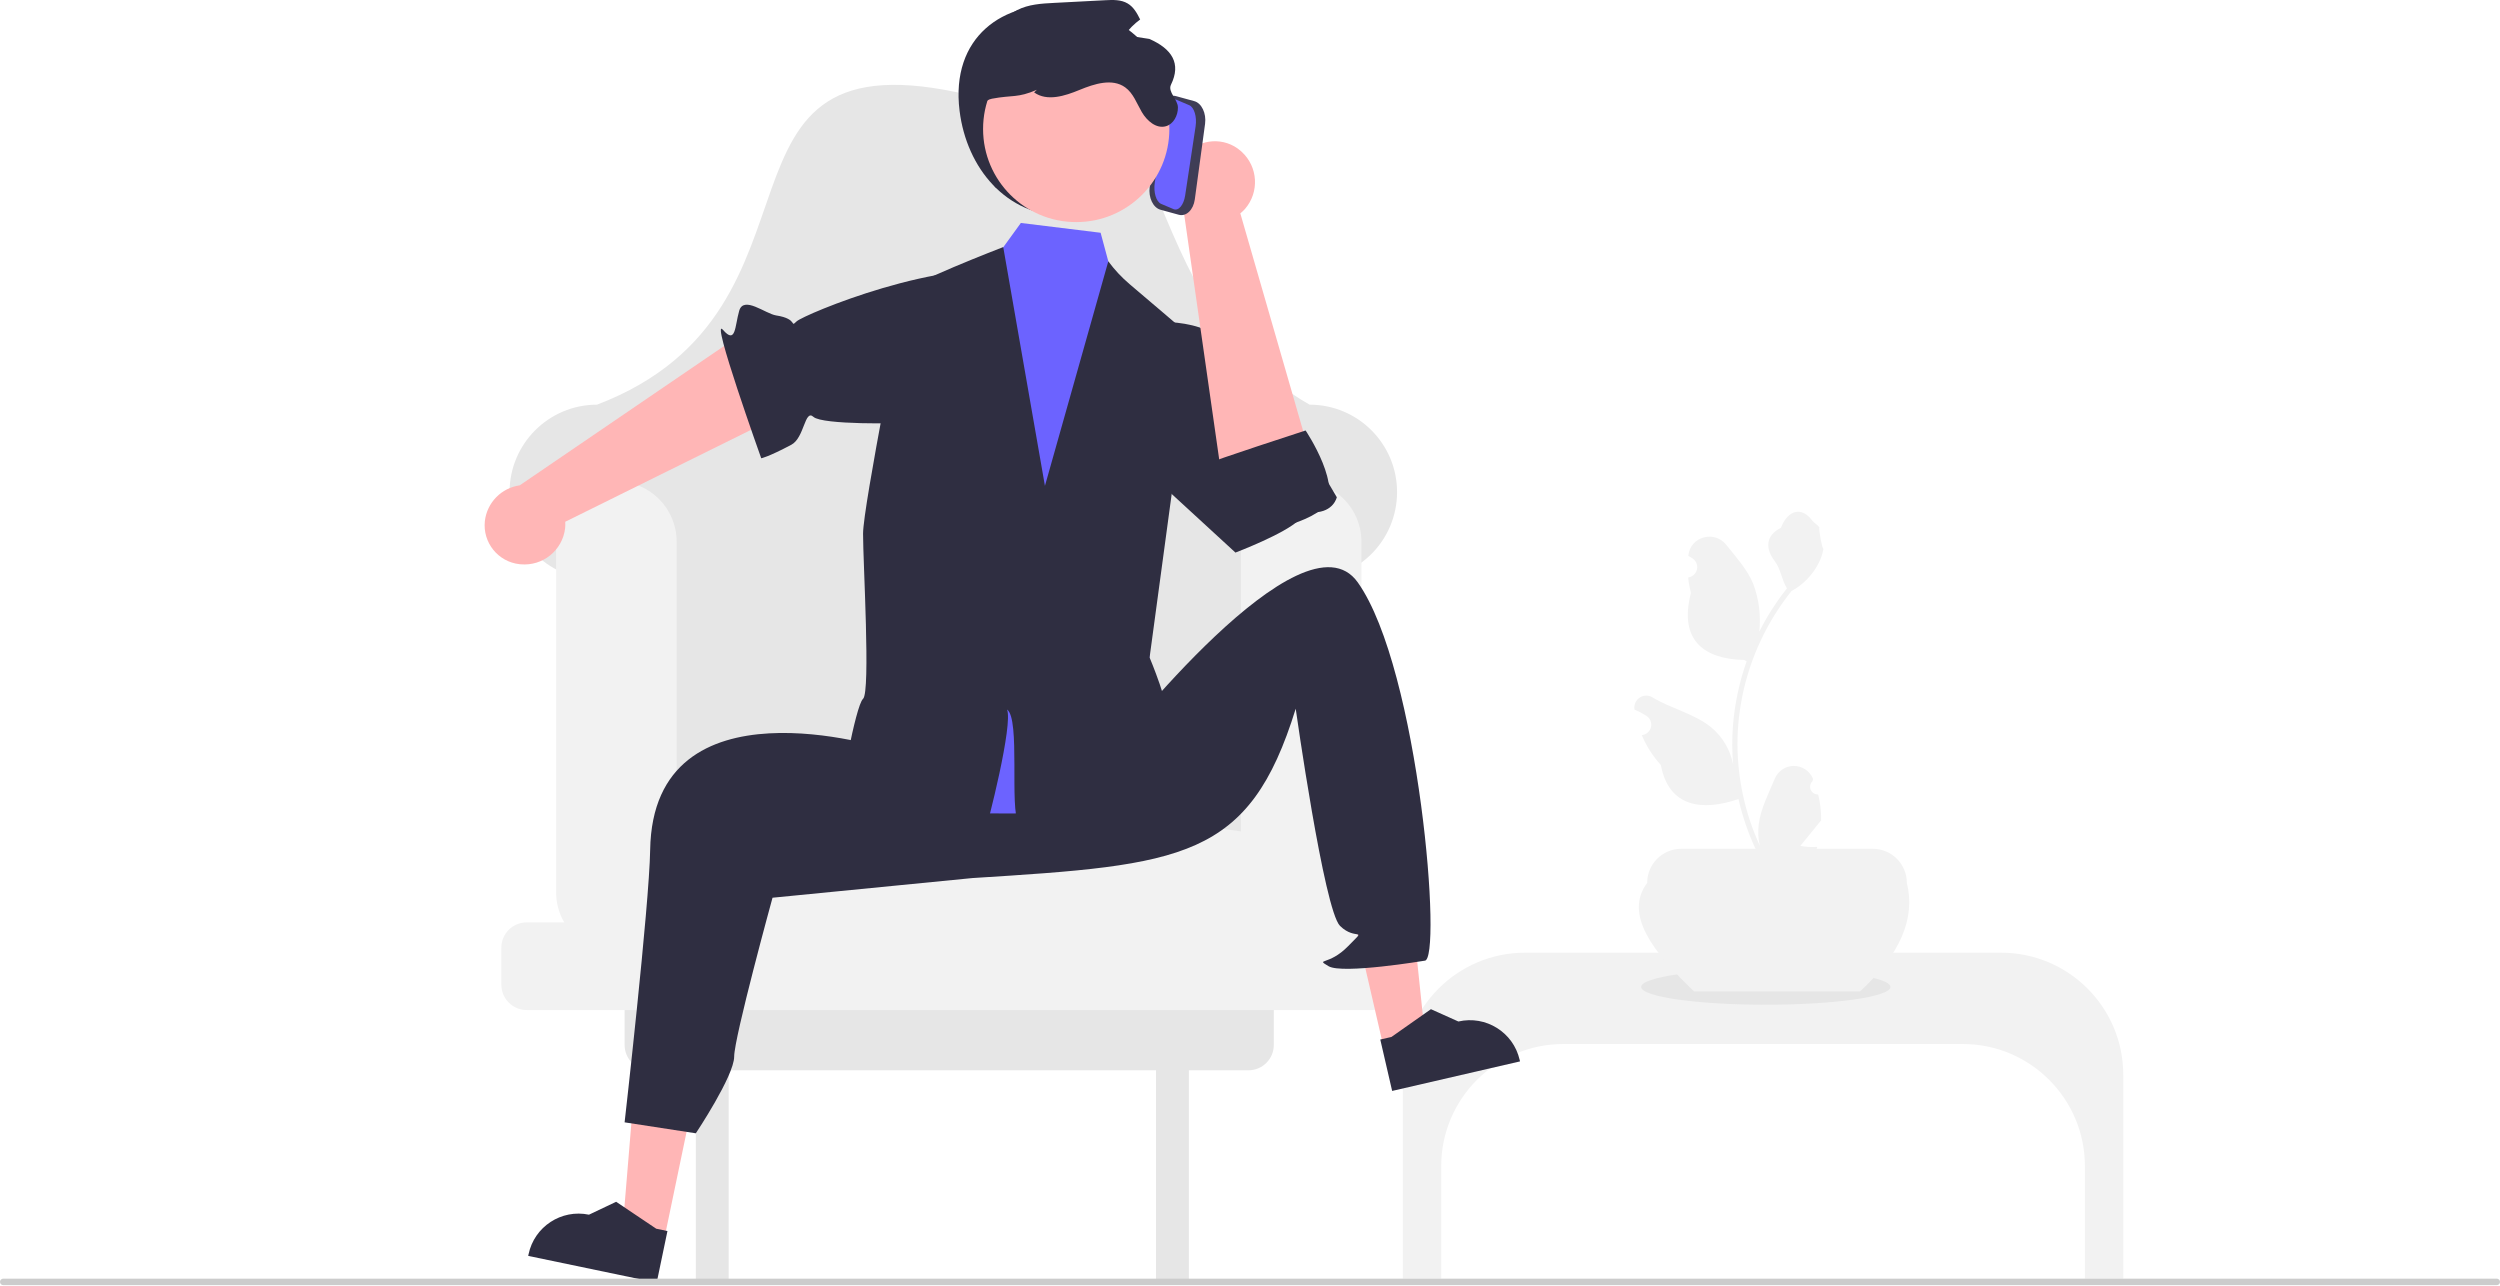
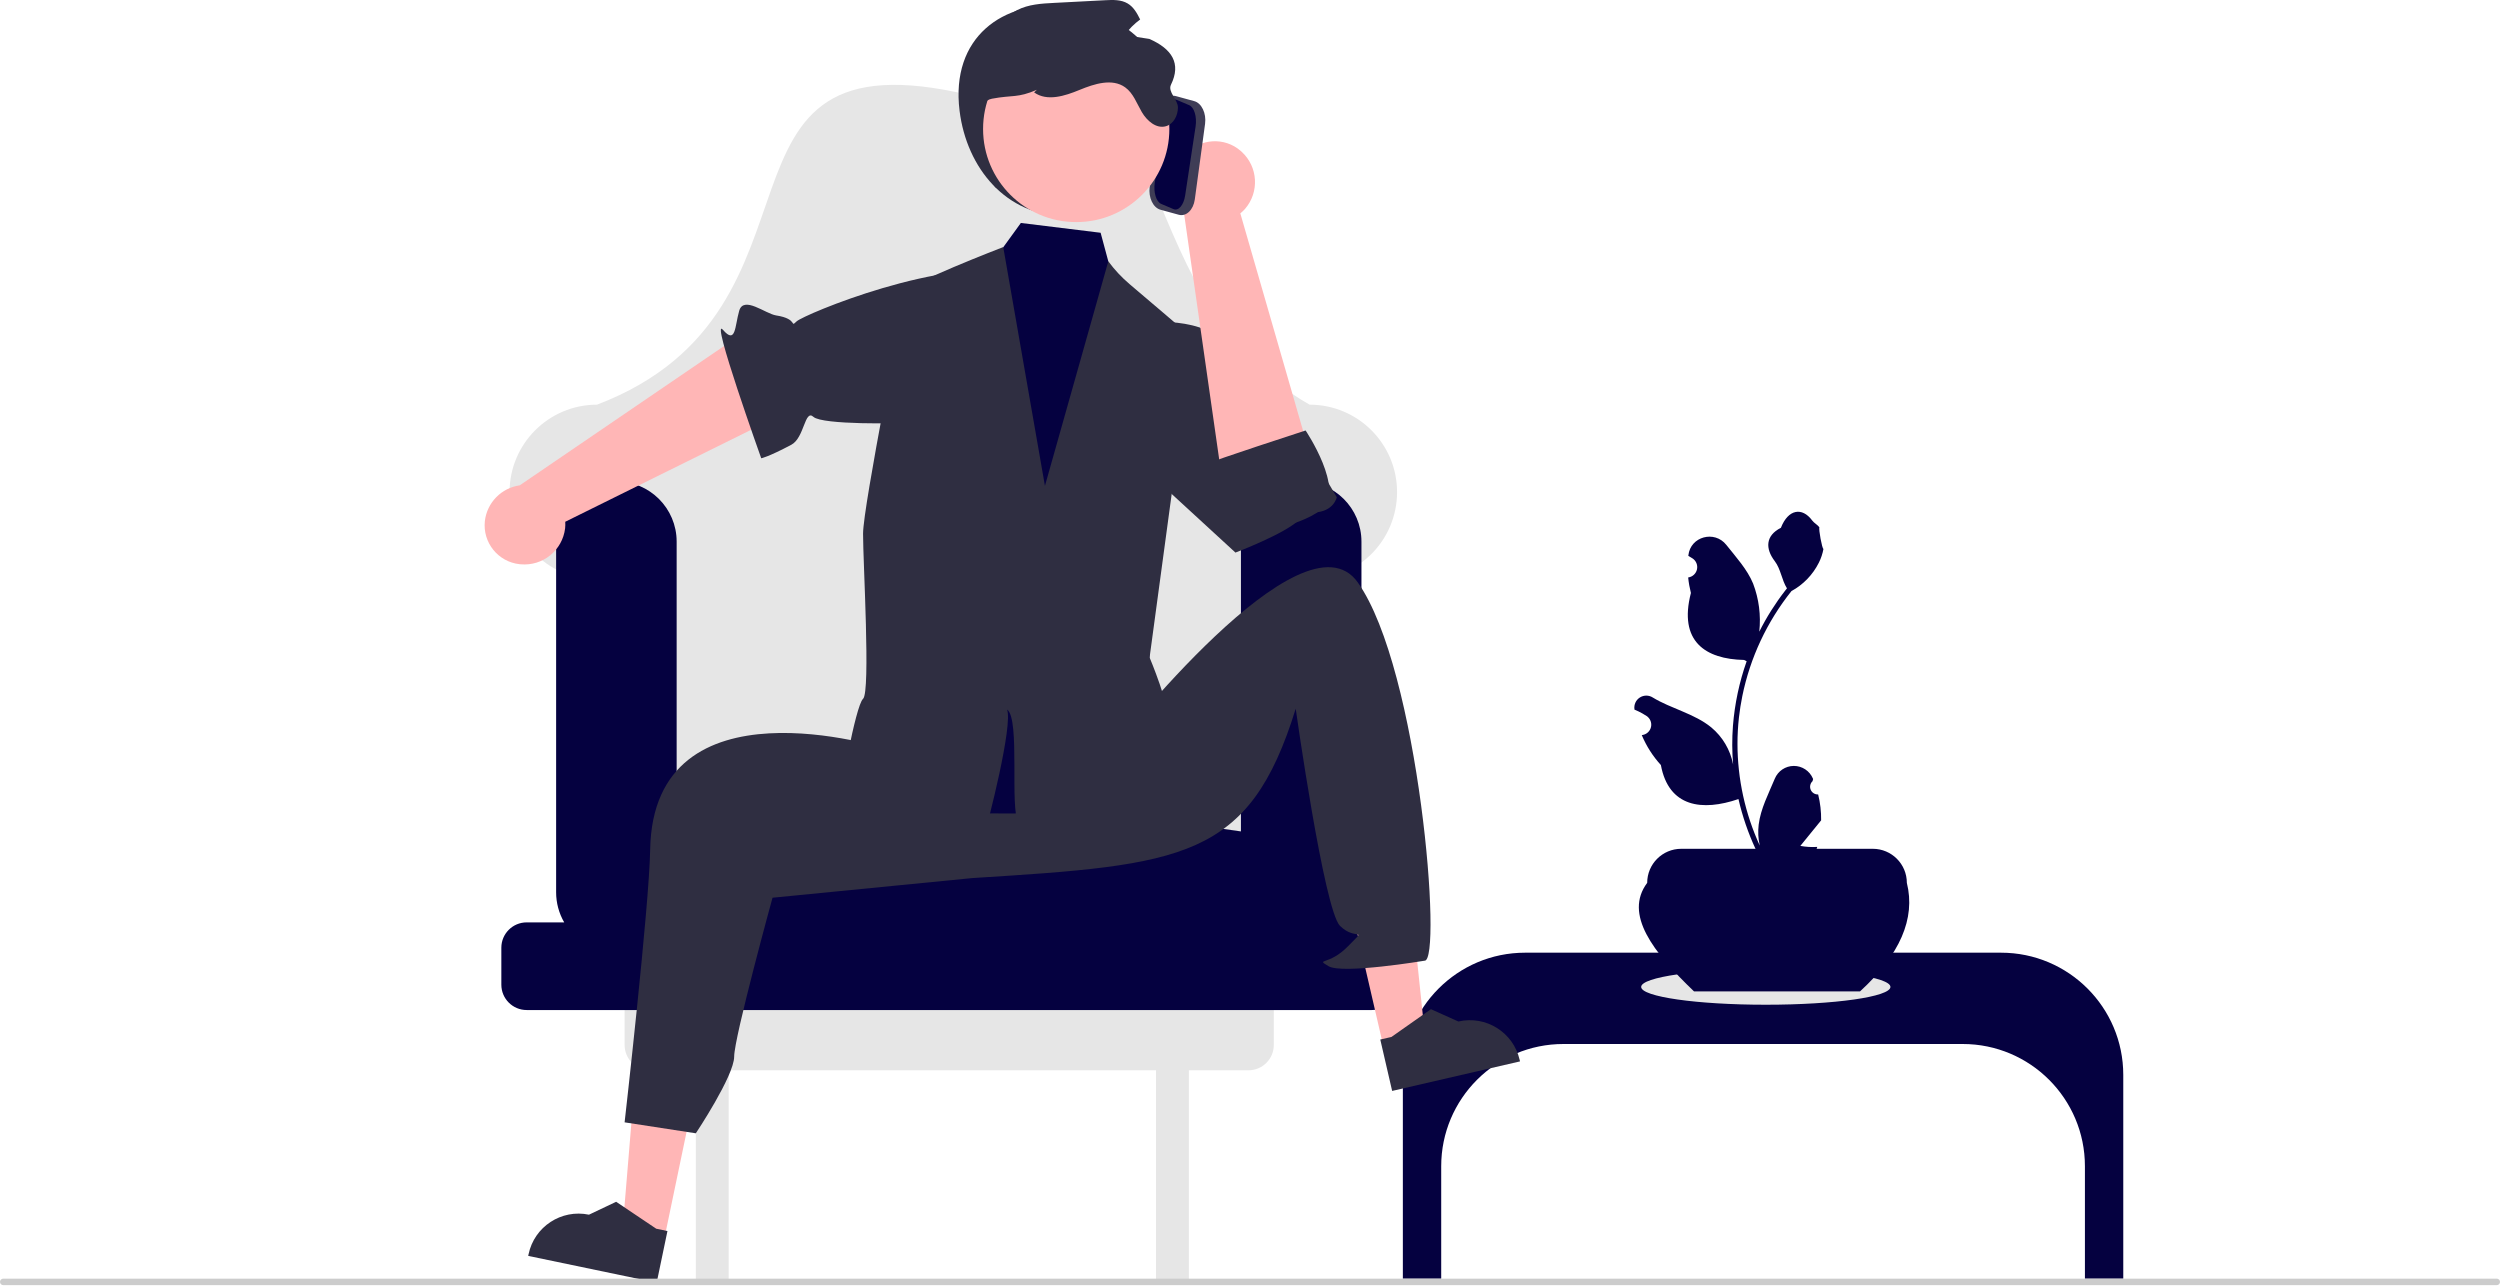
<svg xmlns="http://www.w3.org/2000/svg" data-name="Layer 1" width="912.67" height="469.17" viewBox="0 0 912.67 469.17">
-   <path d="M807.073,505.272a2.807,2.807,0,0,1-2.035-4.866l.192-.765q-.038-.092-.076-.184a7.539,7.539,0,0,0-13.907.052c-2.275,5.478-5.17,10.966-5.883,16.758a22.304,22.304,0,0,0,.392,7.671,89.42,89.42,0,0,1-8.134-37.139,86.309,86.309,0,0,1,.535-9.628q.444-3.931,1.231-7.807a90.455,90.455,0,0,1,17.938-38.337,24.073,24.073,0,0,0,10.012-10.387,18.363,18.363,0,0,0,1.67-5.018c-.487.064-1.838-7.359-1.47-7.815-.679-1.031-1.895-1.543-2.637-2.549-3.689-5.002-8.773-4.129-11.426,2.669-5.669,2.861-5.724,7.606-2.245,12.169,2.213,2.903,2.517,6.832,4.459,9.94-.2.256-.408.503-.607.759a91.039,91.039,0,0,0-9.502,15.054,37.846,37.846,0,0,0-2.259-17.579c-2.163-5.217-6.216-9.611-9.786-14.122-4.288-5.418-13.08-3.053-13.836,3.814q-.011.1-.021.199.795.449,1.557.952a3.808,3.808,0,0,1-1.535,6.93l-.078.012a37.89,37.89,0,0,0,.999,5.665c-4.58,17.71,5.307,24.16,19.424,24.45.312.16.615.32.927.471a92.924,92.924,0,0,0-5.002,23.539,88.135,88.135,0,0,0,.064,14.231l-.024-.168a23.289,23.289,0,0,0-7.95-13.448c-6.118-5.026-14.762-6.877-21.363-10.916a4.371,4.371,0,0,0-6.694,4.252q.013.088.027.176a25.578,25.578,0,0,1,2.868,1.382q.795.449,1.557.952a3.808,3.808,0,0,1-1.535,6.93l-.078.012c-.056.008-.104.016-.16.024a37.923,37.923,0,0,0,6.975,10.923c2.863,15.46,15.162,16.927,28.318,12.425h.008a92.897,92.897,0,0,0,6.24,18.218h22.293c.08-.248.152-.503.224-.751a25.329,25.329,0,0,1-6.169-.367c1.654-2.03,3.308-4.075,4.962-6.105a1.386,1.386,0,0,0,.104-.12c.839-1.039,1.686-2.069,2.525-3.108l0-.001a37.102,37.102,0,0,0-1.087-9.451Z" transform="translate(-143.3248 -215.2421)" fill="#f2f2f2" />
-   <path d="M873.837,563.039h-173.748a44.626,44.626,0,0,0-44.626,44.626v74.374h14V640.999a44.626,44.626,0,0,1,44.626-44.626H859.837a44.626,44.626,0,0,1,44.626,44.626v41.039h14v-74.374A44.626,44.626,0,0,0,873.837,563.039Z" transform="translate(-143.3248 -215.2421)" fill="#f2f2f2" />
+   <path d="M807.073,505.272a2.807,2.807,0,0,1-2.035-4.866l.192-.765q-.038-.092-.076-.184a7.539,7.539,0,0,0-13.907.052c-2.275,5.478-5.17,10.966-5.883,16.758a22.304,22.304,0,0,0,.392,7.671,89.42,89.42,0,0,1-8.134-37.139,86.309,86.309,0,0,1,.535-9.628q.444-3.931,1.231-7.807a90.455,90.455,0,0,1,17.938-38.337,24.073,24.073,0,0,0,10.012-10.387,18.363,18.363,0,0,0,1.67-5.018c-.487.064-1.838-7.359-1.47-7.815-.679-1.031-1.895-1.543-2.637-2.549-3.689-5.002-8.773-4.129-11.426,2.669-5.669,2.861-5.724,7.606-2.245,12.169,2.213,2.903,2.517,6.832,4.459,9.94-.2.256-.408.503-.607.759a91.039,91.039,0,0,0-9.502,15.054,37.846,37.846,0,0,0-2.259-17.579c-2.163-5.217-6.216-9.611-9.786-14.122-4.288-5.418-13.08-3.053-13.836,3.814q-.011.1-.021.199.795.449,1.557.952a3.808,3.808,0,0,1-1.535,6.93l-.078.012a37.89,37.89,0,0,0,.999,5.665c-4.58,17.71,5.307,24.16,19.424,24.45.312.16.615.32.927.471a92.924,92.924,0,0,0-5.002,23.539,88.135,88.135,0,0,0,.064,14.231l-.024-.168a23.289,23.289,0,0,0-7.95-13.448c-6.118-5.026-14.762-6.877-21.363-10.916a4.371,4.371,0,0,0-6.694,4.252q.013.088.027.176a25.578,25.578,0,0,1,2.868,1.382q.795.449,1.557.952a3.808,3.808,0,0,1-1.535,6.93l-.078.012c-.056.008-.104.016-.16.024a37.923,37.923,0,0,0,6.975,10.923c2.863,15.46,15.162,16.927,28.318,12.425h.008a92.897,92.897,0,0,0,6.24,18.218h22.293c.08-.248.152-.503.224-.751a25.329,25.329,0,0,1-6.169-.367c1.654-2.03,3.308-4.075,4.962-6.105a1.386,1.386,0,0,0,.104-.12c.839-1.039,1.686-2.069,2.525-3.108l0-.001a37.102,37.102,0,0,0-1.087-9.451Z" transform="translate(-143.3248 -215.2421)" fill="#050140" />
+   <path d="M873.837,563.039h-173.748a44.626,44.626,0,0,0-44.626,44.626v74.374h14V640.999a44.626,44.626,0,0,1,44.626-44.626H859.837a44.626,44.626,0,0,1,44.626,44.626v41.039h14v-74.374A44.626,44.626,0,0,0,873.837,563.039Z" transform="translate(-143.3248 -215.2421)" fill="#050140" />
  <ellipse cx="644.638" cy="360.297" rx="45.5" ry="6.5" fill="#e6e6e6" />
-   <path d="M822.36,577.169H761.755c-14.961-14.338-25.658-28.156-17.094-39.626a12.432,12.432,0,0,1,12.432-12.432h69.928a12.432,12.432,0,0,1,12.432,12.432C842.714,550.612,836.889,563.823,822.36,577.169Z" transform="translate(-143.3248 -215.2421)" fill="#f2f2f2" />
+   <path d="M822.36,577.169H761.755c-14.961-14.338-25.658-28.156-17.094-39.626a12.432,12.432,0,0,1,12.432-12.432h69.928a12.432,12.432,0,0,1,12.432,12.432C842.714,550.612,836.889,563.823,822.36,577.169Z" transform="translate(-143.3248 -215.2421)" fill="#050140" />
  <path d="M621.42,362.973c-72.308-41.02-44.641-146.65-124.071-113-103.142-24.562-44.515,78.033-136.071,113a31.929,31.929,0,0,0-31.929,31.929v0a31.929,31.929,0,0,0,33.051,31.909l11.949-.42v100.583h234V426.39l11.949.42a31.929,31.929,0,0,0,33.051-31.909v-0A31.929,31.929,0,0,0,621.42,362.973Z" transform="translate(-143.3248 -215.2421)" fill="#e6e6e6" />
  <path d="M599.097,573.973H380.601a9.252,9.252,0,0,0-9.252,9.252v13.496a9.252,9.252,0,0,0,9.252,9.252h16.748v78h12v-78h156v78h12v-78h21.748a9.252,9.252,0,0,0,9.252-9.252v-13.496A9.252,9.252,0,0,0,599.097,573.973Z" transform="translate(-143.3248 -215.2421)" fill="#e6e6e6" />
-   <path d="M644.097,551.973h-6.699a21.89,21.89,0,0,0,2.95-11V412.973a22,22,0,0,0-44,0V518.767c-164.694-23.133-57.365-22.899-206,.736V412.973a22,22,0,0,0-44,0V540.973a21.89,21.89,0,0,0,2.95,11H335.601a9.252,9.252,0,0,0-9.252,9.252v13.496a9.252,9.252,0,0,0,9.252,9.252h308.496a9.252,9.252,0,0,0,9.252-9.252v-13.496A9.252,9.252,0,0,0,644.097,551.973Z" transform="translate(-143.3248 -215.2421)" fill="#f2f2f2" />
+   <path d="M644.097,551.973h-6.699a21.89,21.89,0,0,0,2.95-11V412.973a22,22,0,0,0-44,0V518.767c-164.694-23.133-57.365-22.899-206,.736V412.973a22,22,0,0,0-44,0V540.973a21.89,21.89,0,0,0,2.95,11H335.601a9.252,9.252,0,0,0-9.252,9.252v13.496a9.252,9.252,0,0,0,9.252,9.252h308.496a9.252,9.252,0,0,0,9.252-9.252v-13.496A9.252,9.252,0,0,0,644.097,551.973Z" transform="translate(-143.3248 -215.2421)" fill="#050140" />
  <path d="M333.397,421.248a14.981,14.981,0,0,0,16.237-13.152,14.373,14.373,0,0,0,.047-2.375l91.611-45.325-22.255-26.594-85.958,58.614a14.94,14.94,0,0,0-12.749,13.043,14.297,14.297,0,0,0,12.676,15.752Q333.201,421.232,333.397,421.248Z" transform="translate(-143.3248 -215.2421)" fill="#ffb6b6" />
  <path d="M534.703,338.994s8.897-17.652-18.882-24.058-79.065,15.164-81.674,17.627.78-.883-7.473-2.166c-3.963-.616-11.873-7.321-13.497-1.679s-1.175,12.417-5.929,6.933,13.977,46.893,13.977,46.893,2.418-.388,10.986-4.931c4.812-2.551,4.863-13.145,8.083-10.182s31.845,2.46,33.454,2.07,8.822-13.671,8.822-13.671Z" transform="translate(-143.3248 -215.2421)" fill="#2f2e41" />
  <polygon points="242.511 452.241 227.26 449.061 232.263 388.722 254.773 393.414 242.511 452.241" fill="#ffb6b6" />
  <path d="M383.057,683.505l-46.9-9.775.124-.593a18.648,18.648,0,0,1,22.059-14.451l.001 0,9.921-4.714,14.63,9.831,4.094.853Z" transform="translate(-143.3248 -215.2421)" fill="#2f2e41" />
  <polygon points="505.105 382.304 520.285 378.798 513.985 318.58 491.582 323.754 505.105 382.304" fill="#ffb6b6" />
  <path d="M651.552,613.505l46.679-10.781-.136-.59a18.648,18.648,0,0,0-22.364-13.973l-.001 0-10.02-4.5-14.415,10.143-4.075.941Z" transform="translate(-143.3248 -215.2421)" fill="#2f2e41" />
  <path d="M469.349,458.973l-2.618,29.616s-85.018-27.304-86.053,36.922c-.33,20.461-9.33,99.461-9.33,99.461l26,4s14-21,14-28,14-58,14-58l72.967-7.177c77.033-4.823,101.033-6.823,118.033-61.823,0,0,10.364,73.587,16.182,79.293s10.124.034,2.971,7.37-12.153,4.337-7.153,7.337,35-2,35-2c6.7.751-1.892-106.474-24.345-138.118-20.036-28.237-89.165,60.496-89.165,60.496Z" transform="translate(-143.3248 -215.2421)" fill="#2f2e41" />
  <path d="M559.433,332.991s25.987-2.95,31.522,9.504,19.485,38.387,19.485,38.387-7.154,3.047.152-4.87c3.274-3.548-2.768-1.384,1.384-2.768s5.535,0,5.535,0l13.838,23.524s-1.113,5.361-8.303,5.535,4.151-6.919-5.535,2.768c-5.002,5.002-23.162,11.901-23.162,11.901L547.927,374.311Z" transform="translate(-143.3248 -215.2421)" fill="#2f2e41" />
-   <path d="M477.484,320.354l26.265-6.806,12.26-16.91,29.117,3.579,6.198,23.065,20.729,12.032s-11.457,121.181-8.732,127.835-3.888,12.22-12.233,20.798,6.934-.993,8.871,8.345,16.053,19.221,0,19.123-104.352,4.359-101.585-6.711-5.842-14.1-1.669-21.041,6.982-3.062,5.577-13.304-.021-17.161-.021-22.696,4.637-55.834,4.637-55.834Z" transform="translate(-143.3248 -215.2421)" fill="#6c63ff" />
+   <path d="M477.484,320.354l26.265-6.806,12.26-16.91,29.117,3.579,6.198,23.065,20.729,12.032s-11.457,121.181-8.732,127.835-3.888,12.22-12.233,20.798,6.934-.993,8.871,8.345,16.053,19.221,0,19.123-104.352,4.359-101.585-6.711-5.842-14.1-1.669-21.041,6.982-3.062,5.577-13.304-.021-17.161-.021-22.696,4.637-55.834,4.637-55.834Z" transform="translate(-143.3248 -215.2421)" fill="#050140" />
  <path d="M571.846,511.624c5.009,8.939-23.206,11.569-53.774,10.365a20.273,20.273,0,0,0-2.892-6.338c-3.376-4.899.706-38.04-4.221-41.389,2.228,5.397-6.781,41.265-8.663,46.786-27.648-2.214-52.847-7.237-52.543-13.215.083-1.744,5.853-34.955,8.649-37.473,2.781-2.519-.028-50.066,0-60.264.014-10.212,15.194-85.283,15.194-88.051s35.979-16.606,35.979-16.606l15.222,87.179,23.137-81.976a48.923,48.923,0,0,0,7.791,8.344c4.636,3.861,23.04,19.664,23.04,19.664L563.003,455.276s7.459,17.602,7.071,24.59a49.014,49.014,0,0,1-3.224,16.204C564.608,502.643,564.844,499.114,571.846,511.624Z" transform="translate(-143.3248 -215.2421)" fill="#2f2e41" />
  <path d="M596.603,270.641a14.981,14.981,0,0,1,1.246,20.858,14.372,14.372,0,0,1-1.722,1.637l28.346,98.201-34.645,1.513L575.105,289.857a14.94,14.94,0,0,1,1.027-18.21,14.297,14.297,0,0,1,20.179-1.27Q596.459,270.507,596.603,270.641Z" transform="translate(-143.3248 -215.2421)" fill="#ffb6b6" />
  <path d="M584.373,384.471c1.106-.881,35.584-12.075,35.584-12.075s14.643,21.785,5.794,28.835-28.178,8.887-28.178,8.887-8.122-4.57-7.931-9.955S584.373,384.471,584.373,384.471Z" transform="translate(-143.3248 -215.2421)" fill="#2f2e41" />
  <path d="M563.039,283.531l3.748-27.6c.52-3.827,3.134-6.34,5.828-5.602L579.315,252.165c2.694.738,4.463,4.453,3.943,8.28l-3.748,27.6c-.52,3.827-3.134,6.34-5.828,5.602l-6.7-1.836C564.288,291.073,562.519,287.358,563.039,283.531Z" transform="translate(-143.3248 -215.2421)" fill="#3f3d56" />
-   <path d="M564.896,281.928l3.82-25.247c.53-3.501,2.436-5.723,4.249-4.953l4.509,1.914c1.813.77,2.857,4.244,2.328,7.745l-3.82,25.247c-.53,3.501-2.436,5.723-4.249,4.953l-4.509-1.915C565.411,288.903,564.367,285.429,564.896,281.928Z" transform="translate(-143.3248 -215.2421)" fill="#6c63ff" />
+   <path d="M564.896,281.928l3.82-25.247c.53-3.501,2.436-5.723,4.249-4.953l4.509,1.914c1.813.77,2.857,4.244,2.328,7.745l-3.82,25.247c-.53,3.501-2.436,5.723-4.249,4.953l-4.509-1.915C565.411,288.903,564.367,285.429,564.896,281.928Z" transform="translate(-143.3248 -215.2421)" fill="#050140" />
  <path d="M493.634,255.704c2.605,21.017,17.168,38.346,38.346,38.346a38.346,38.346,0,0,0,38.346-38.346c0-21.178-17.259-36.388-38.346-38.346C509.605,215.281,490.289,228.721,493.634,255.704Z" transform="translate(-143.3248 -215.2421)" fill="#2f2e41" />
  <circle cx="392.894" cy="47.081" r="34.003" fill="#ffb6b6" />
  <path d="M501.008,266.028c1.077,7.389,7.374,17.698,5.899,17.698s-11.961-30.46-1.475-32.446c7.606-1.441,9.306-.177,16.415-3.259l-1.003.944c4.705,3.422,11.253,1.313,16.621-.914,5.383-2.212,11.917-4.321,16.636-.914,2.964,2.139,4.218,5.855,6.062,9.011,1.844,3.171,5.25,6.165,8.761,5.191,2.817-.782,4.439-3.938,4.425-6.858s-3.817-5.698-2.537-8.318c3.795-7.764.382-13.056-7.89-16.71q-4.513-.686-9.026-1.401a25.601,25.601,0,0,1,5.663-5.693c-1.121-2.286-2.404-4.587-4.572-5.855-2.404-1.431-5.383-1.327-8.171-1.18q-9.336.487-18.657.973c-4.601.236-9.365.516-13.48,2.625-5.132,2.64-8.495,7.787-10.943,13.023C498.25,243.713,499.12,253.182,501.008,266.028Z" transform="translate(-143.3248 -215.2421)" fill="#2f2e41" />
  <path d="M143.325,683.222a1.186,1.186,0,0,0,1.19,1.19h910.29a1.19,1.19,0,1,0,0-2.38h-910.29A1.187,1.187,0,0,0,143.325,683.222Z" transform="translate(-143.3248 -215.2421)" fill="#ccc" />
</svg>
